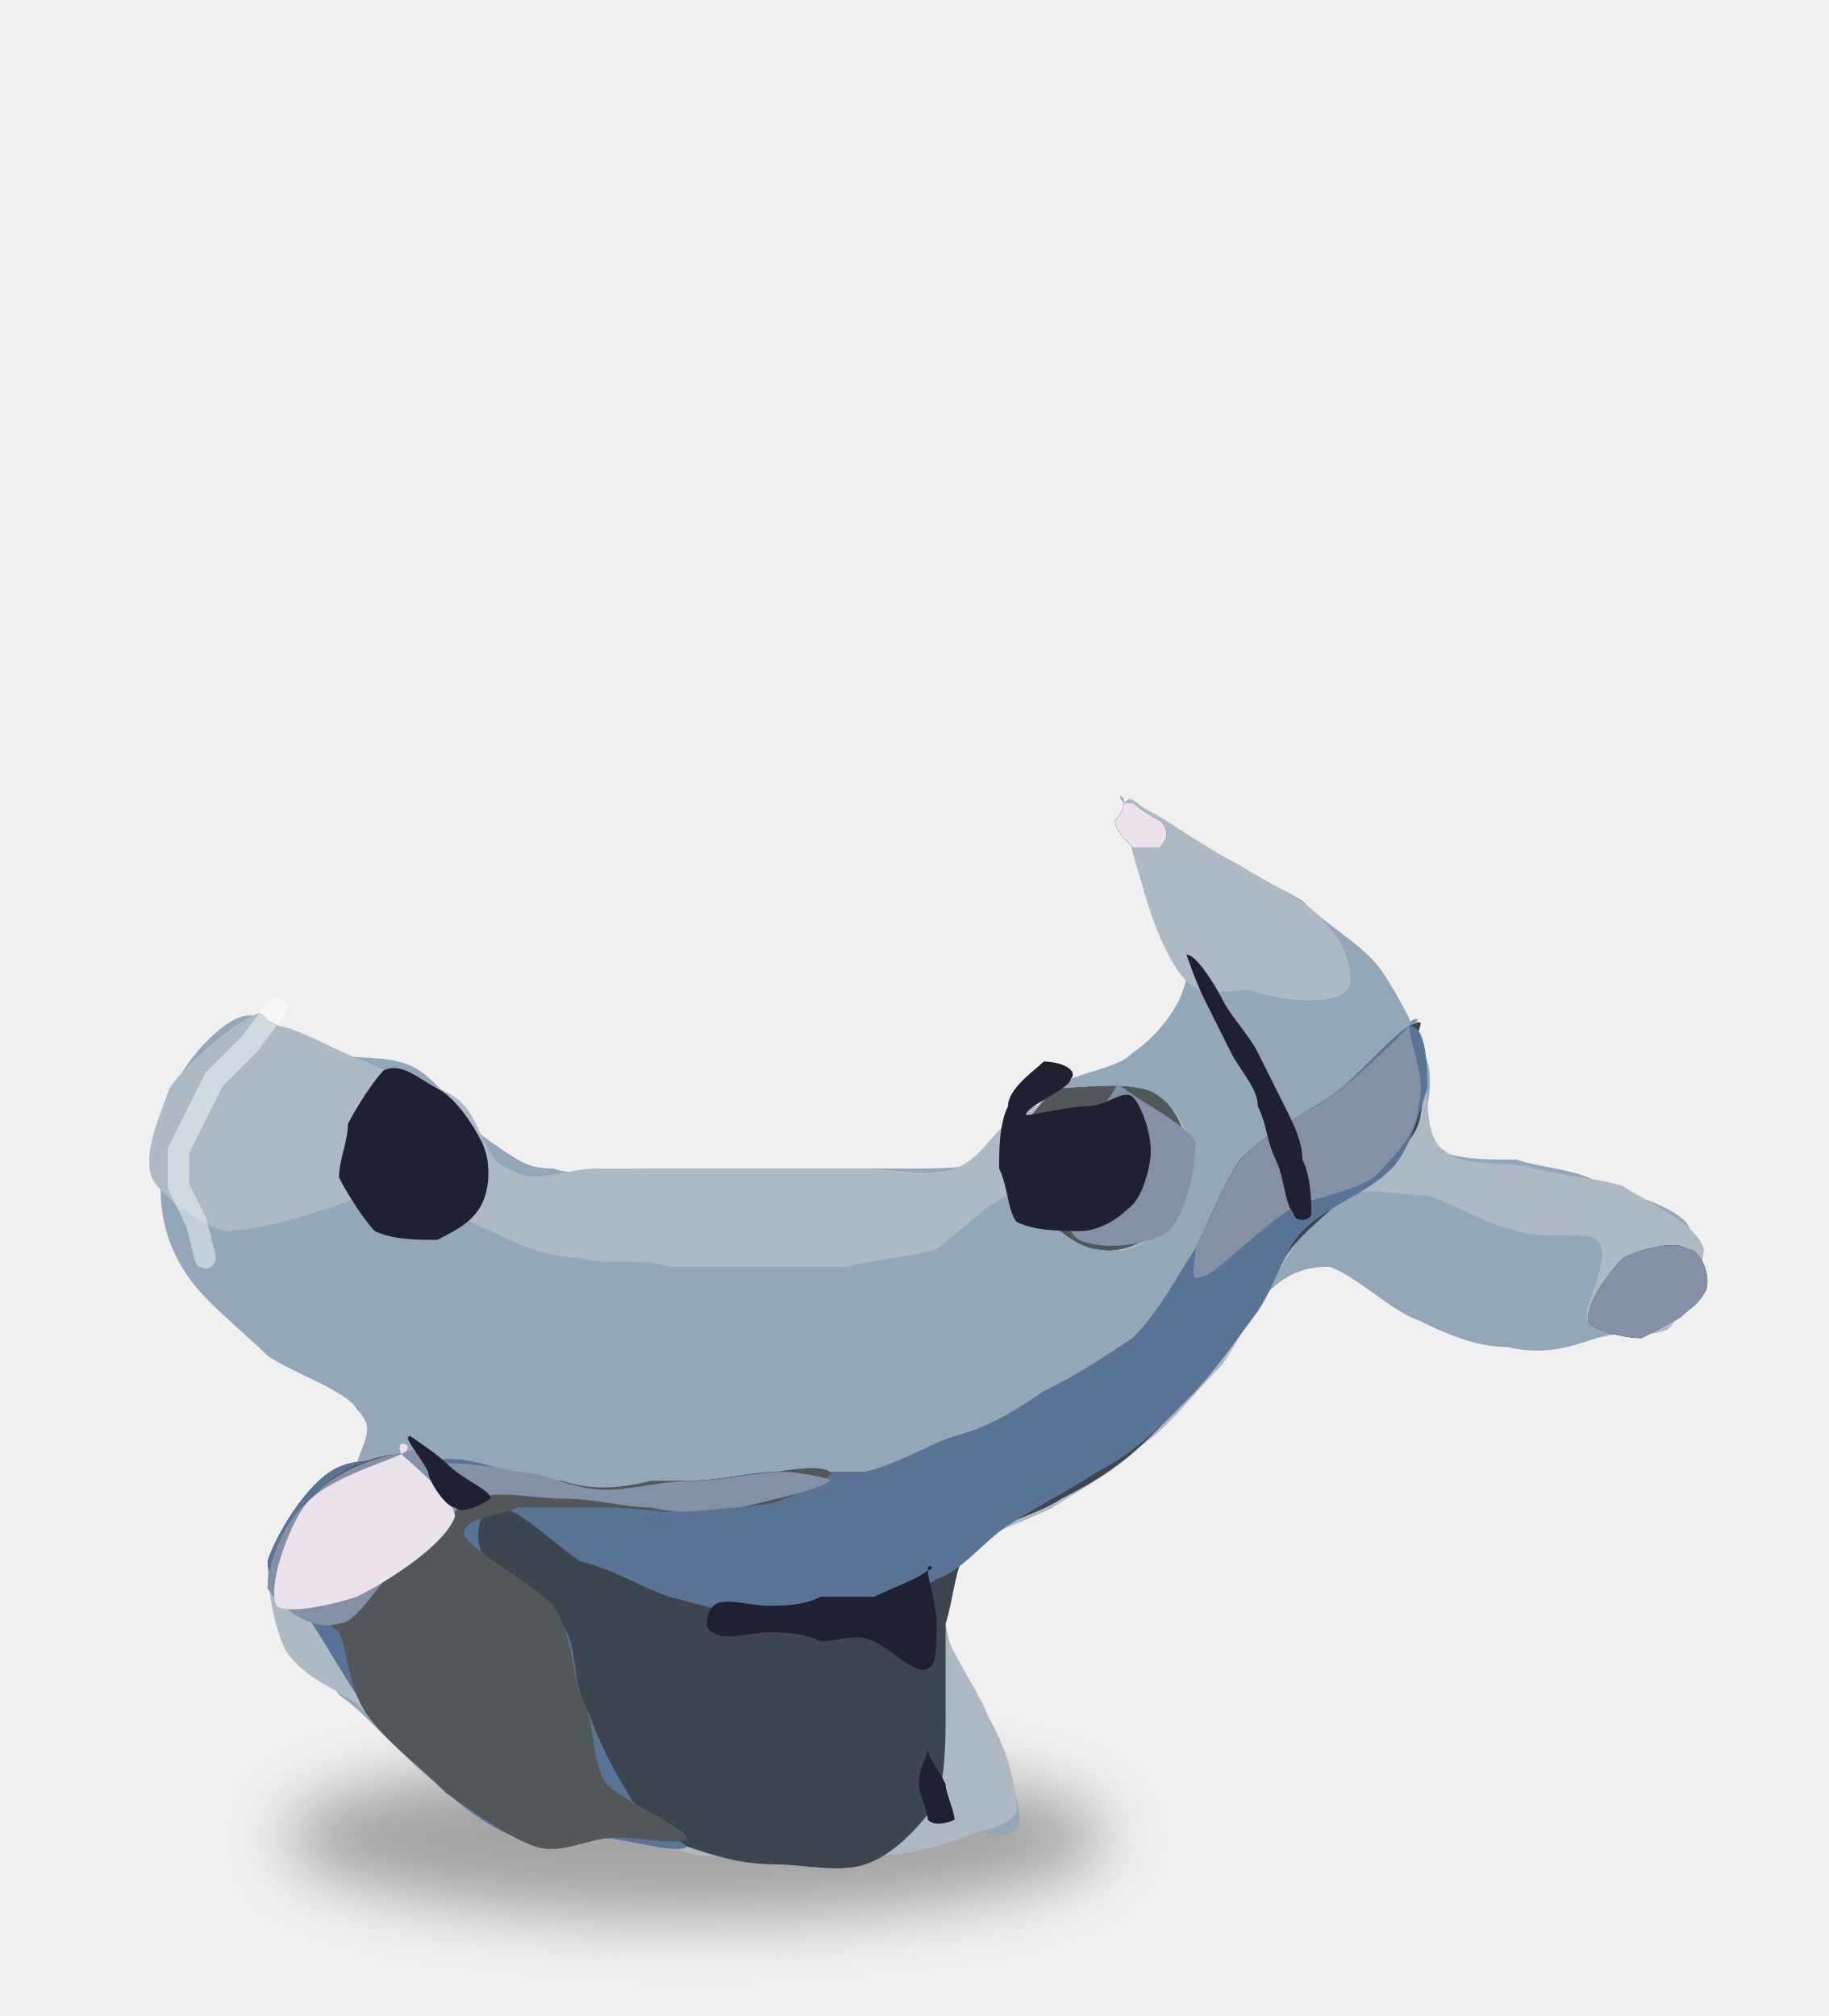
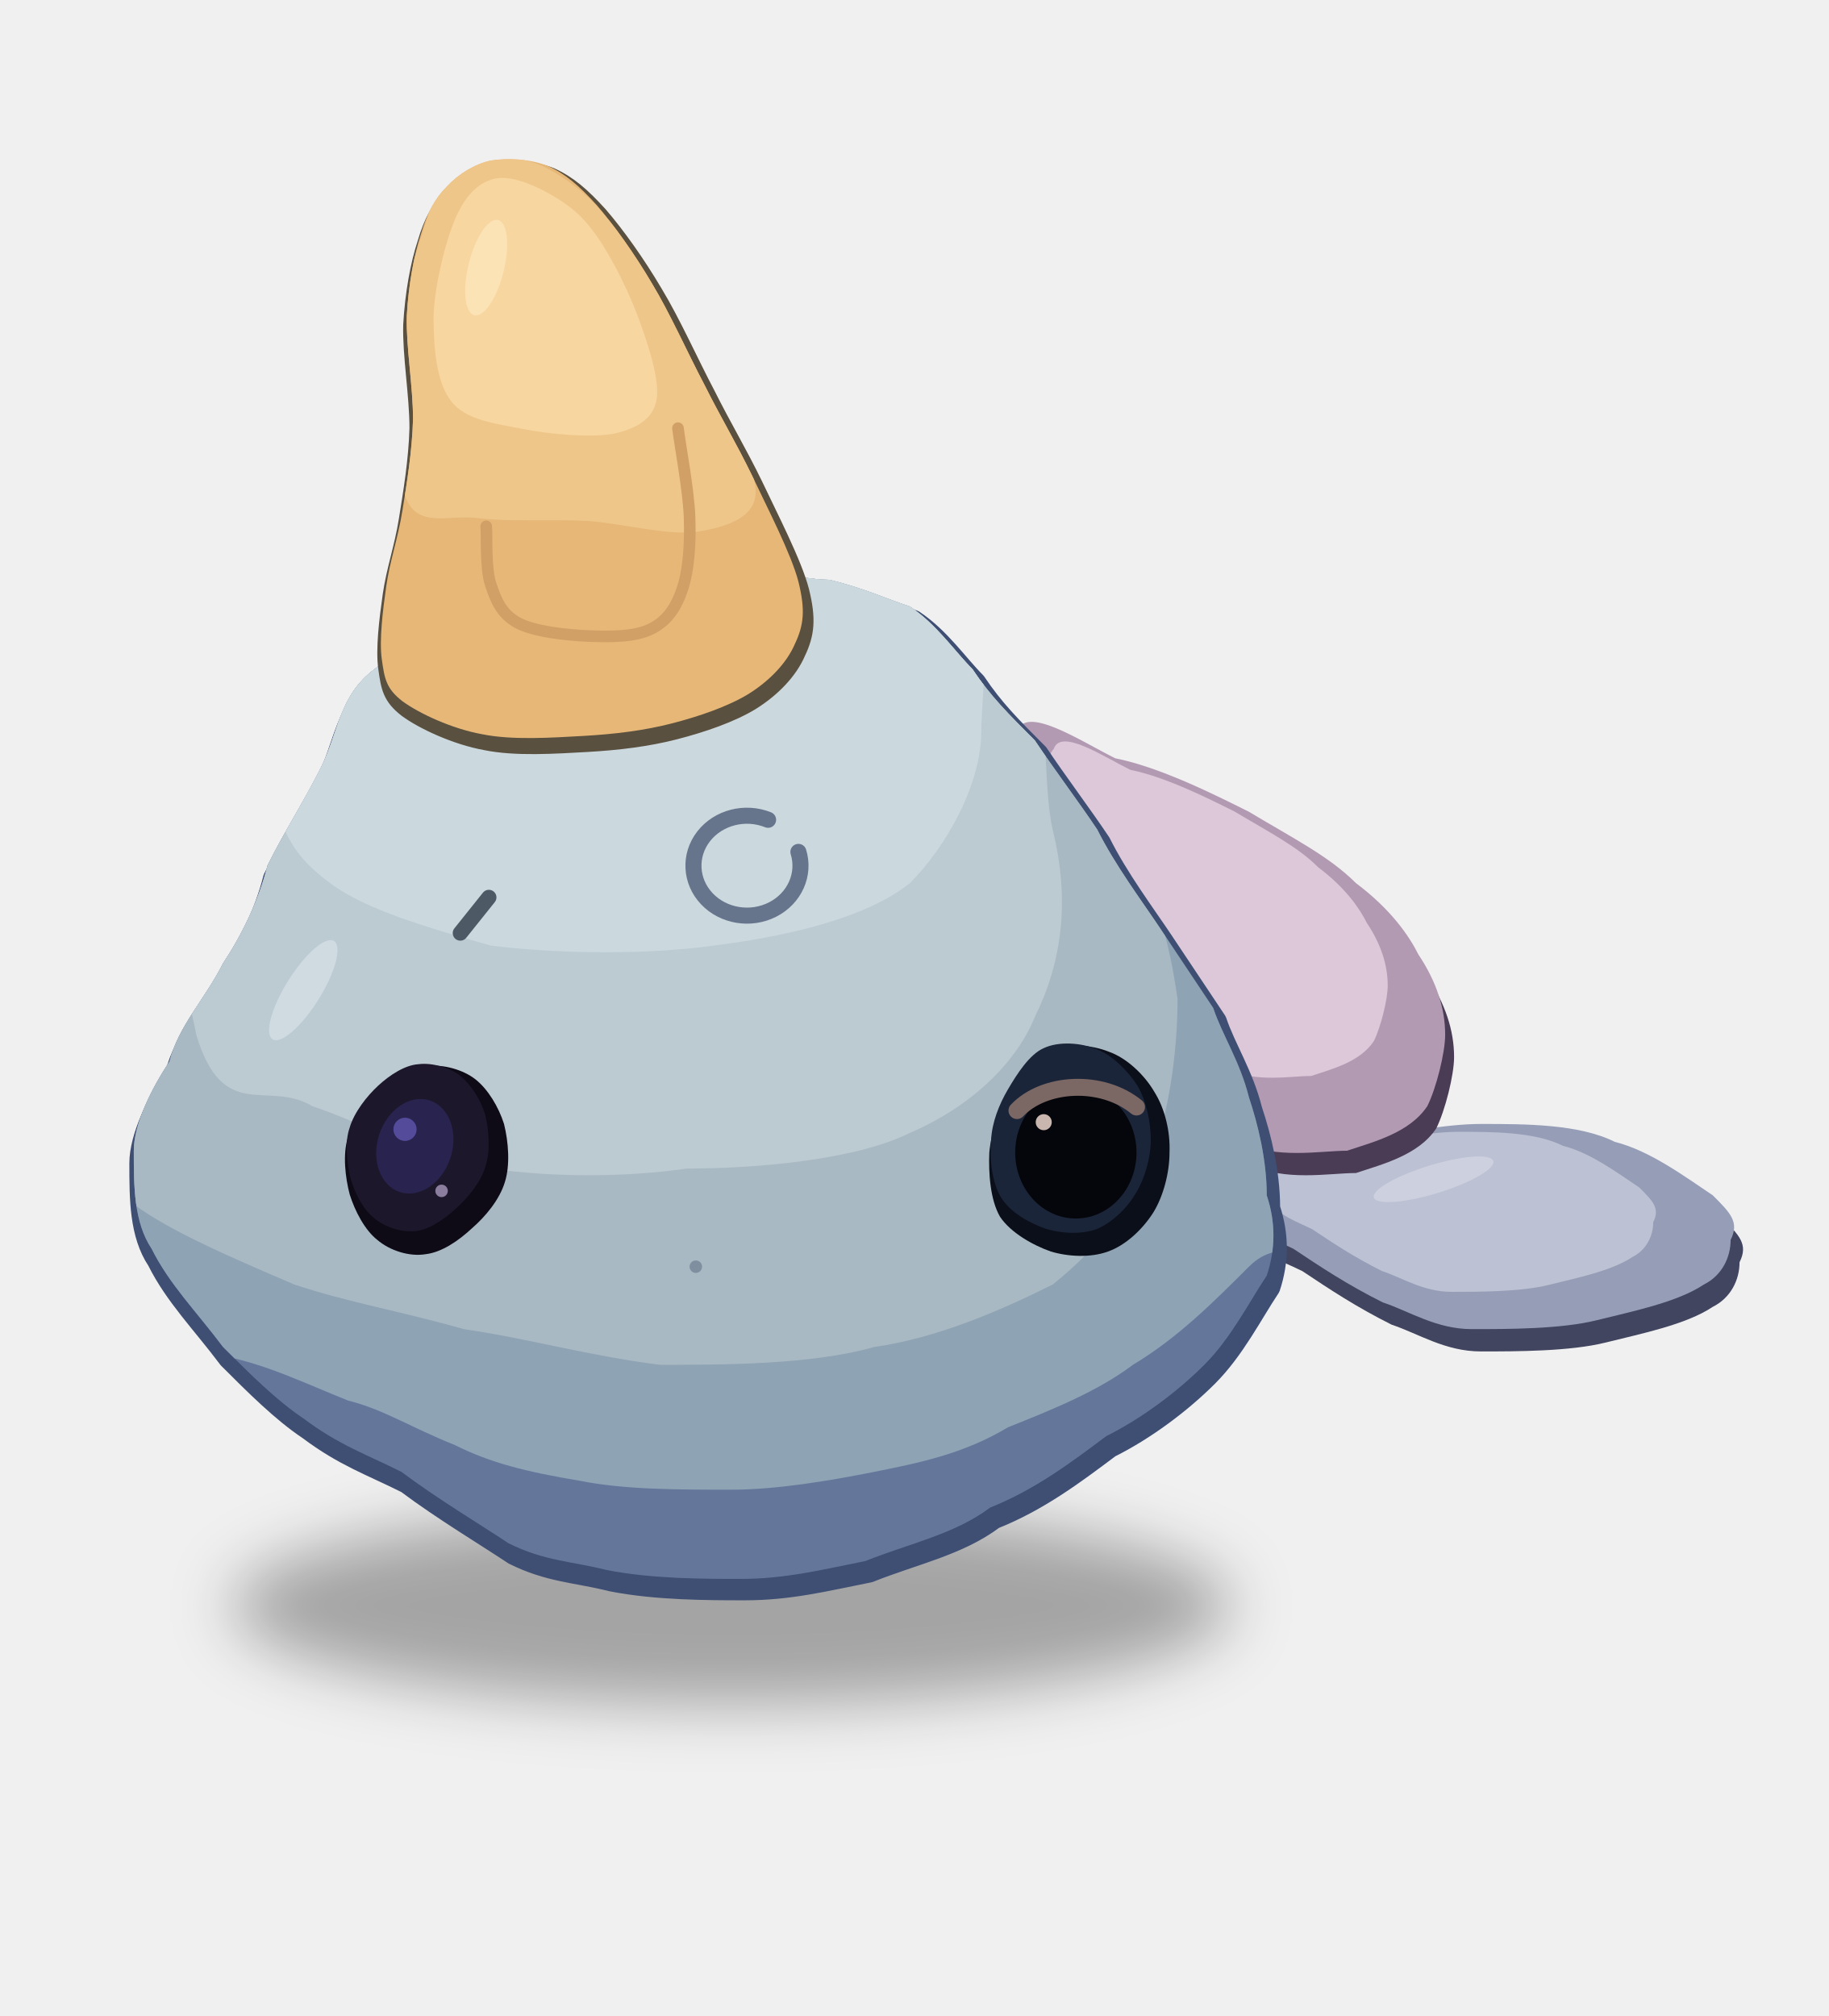
<svg xmlns="http://www.w3.org/2000/svg" viewBox="0 0 205 226" width="205" height="226">
  <defs>
    <filter id="horn-blob-blur" x="-30%" y="-100%" width="160%" height="300%">
      <feGaussianBlur stdDeviation="3.5" />
    </filter>
  </defs>
  <g id="shadow">
-     <ellipse cx="78" cy="206" rx="46" ry="9" fill="#000" opacity="0.32" filter="url(#horn-blob-blur)" />
+     <ellipse cx="82" cy="180" rx="56" ry="11" fill="#000" opacity="0.32" filter="url(#horn-blob-blur)" />
  </g>
-   <g id="body">
-     <path fill="#93a7b8" d="M126 90c1 2 1 6 2 9 1 3 5 7 5 10 0 3-3 7-6 9-2 2-6 2-9 4-2 2-4 6-7 8-2 1-6 1-9 1-3 0-6 0-10 0-3 0-6 0-10 0-3 0-6 0-10 0-3 0-7 1-10 0-3 0-4-1-7-3-3-2-5-6-8-8-3-2-7-1-10-2-4-1-7-5-10-4-3 1-7 6-8 9-2 3-2 7-1 10 0 4 1 7 3 10 2 3 6 6 9 9 3 2 9 4 10 6 2 2 1 3 0 6-2 2-7 6-9 9-1 3 0 7 1 10 1 3 4 4 6 7 3 2 6 6 9 8 3 3 7 6 10 7 3 1 6 1 9 1 3 0 6 1 10 1 3 1 6 2 10 2 3 0 6 1 10 0 3-1 7-3 10-4 3-1 6 2 8 0 1-1-1-7-2-10-1-3-4-6-5-9-1-3-2-8-1-10 1-3 6-4 9-6 3-2 7-4 10-6 4-2 7-6 10-9 3-3 4-8 7-10 2-2 4-3 7-3 3 1 7 5 10 6 4 2 7 3 10 3 4 1 7 0 10-1 4-1 9-1 10-3 2-2 2-7 0-10-2-2-6-3-9-4-3-2-7-2-10-3-4 0-8 0-10-2-1-1 1-6 0-9-1-3-3-7-5-10-2-3-6-5-9-8-3-2-7-3-10-5-3-2-8-5-10-6-1-1 0-1 0 0z" />
-     <path fill="#adb9c4" d="M158 115c-2 1-6 6-9 8-3 2-7 4-10 7-2 3-3 6-5 10-2 3-4 7-7 10-3 2-6 4-10 6-3 2-6 4-10 5-3 1-6 3-10 4-3 0-6 0-10 0-3 0-6 1-10 1-3 0-6 1-10 1-3 0-6-2-10-2-3-1-6-2-10-1-3 0-7-1-10 1-3 2-6 7-7 10 0 4 1 8 2 10 2 3 5 4 8 6 3 3 6 7 9 9 3 3 7 5 10 6 3 1 6 0 9 0 3 0 7 1 10 2 4 0 7 1 10 1 4 0 7 0 10-1 4 0 7-1 10-2 2-1 5-1 6-3 0-2-1-7-3-10-1-3-4-7-5-10 0-3 0-7 2-9 2-2 6-3 10-5 3-2 7-4 10-7 3-2 6-6 9-9 2-3 4-7 6-10 2-3 4-7 7-9 3-1 7 0 10 0 3 1 6 3 10 4 3 1 8 0 9 1 2 2-2 8-1 9 1 2 7 2 9 1 2-2 4-7 4-9-1-3-6-5-9-7-3-1-6-1-10-2-3-1-8 0-10-2-2-1-2-5-2-7-1-3 0-7-2-7zM28 114c-2 1-7 5-9 8-1 3-3 7-2 10 1 2 5 5 8 6 3 0 7-1 10-2 4-1 7-3 10-3 4 1 7 4 10 5 4 2 7 3 10 3 4 1 7 0 10 1 4 0 7 0 10 0 4 0 7 0 10 0 4-1 7-1 10-2 3-2 7-7 10-6 3 0 6 6 9 6 3 1 7-2 8-5 2-2 2-7 0-10-1-2-6-3-9-3-3 0-7 2-9 3-3 2-4 5-7 6-3 1-7 0-10 0-4 0-7 0-10 0-4 0-7 0-10 0-4 0-7 0-10 0-4 0-7 2-10 0-3-1-3-6-6-8-3-2-6-2-10-4-3-1-8-4-10-4-2-1-1-2-3-1zM126 90c0 2 1 6 2 9 1 4 3 9 5 11 2 2 4 1 7 1 3 1 9 2 11 0 1-1 0-5-2-7-2-3-7-5-10-7-4-2-8-5-10-6-2-1-2-2-3-1z" />
-     <path fill="#3d4551" d="M189 140c-1-1-5 0-7 1-2 2-4 5-4 7 0 1 4 2 6 2 2-1 6-3 7-5 1-1 0-5-2-5zM118 122c-1 2-6 6-5 9 1 3 7 9 10 9 4 1 9-3 10-6 1-3 0-9-3-11-2-2-9-1-11-1-2-1 0-2-1 0zM158 115c-2 2-6 6-9 8-3 2-7 4-10 7-2 3-3 6-5 10-2 3-4 7-7 10-3 2-6 4-10 6-3 2-6 4-10 5-3 1-6 3-10 4-3 0-6 0-10 0-3 0-6 1-10 1-3 0-6 1-10 1-3 0-6-2-10-2-3-1-6-2-10-1-3 0-7-1-10 1-3 2-6 7-7 10 0 3 4 5 5 7 2 3 3 5 5 8 2 3 5 6 8 9 3 3 7 6 10 7 3 1 6 0 9 0 3 0 6 1 10 1 3 1 6 2 10 2 3 0 7 1 10 0 3-1 6-4 8-7 1-3 1-7 1-10 0-4 0-7 0-10 1-3 1-7 3-9 2-2 7-3 10-5 4-2 7-4 10-7 3-3 6-6 9-10 2-3 3-7 6-10 2-3 5-5 8-8 2-2 6-4 7-7 1-3 0-8 0-10 0-1 1-2-1-1zM126 90c0 1-1 2-1 2 0 1 1 2 2 3 1 0 2 0 3 0 1-1 1-2 0-3 0 0-2-1-3-2 0 0 0 0-1 0z" />
-     <path fill="#5a7497" d="M189 140c-1-1-5 0-7 1-2 2-4 5-4 7 0 1 4 2 6 2 2-1 6-3 7-5 1-1 0-5-2-5zM118 122c-1 2-6 6-5 9 1 3 7 9 10 9 4 1 9-3 10-6 1-3 0-9-3-11-2-2-9-1-11-1-2-1 0-2-1 0zM158 115c-2 1-6 6-9 8-3 2-7 4-10 7-2 3-3 6-5 10-2 3-4 7-7 10-3 2-6 4-10 6-3 2-6 4-10 5-3 1-6 3-10 4-3 0-6 0-10 0-3 0-6 1-10 1-3 0-6 1-10 1-3 0-6-2-10-2-3-1-6-2-10-1-3 0-7-1-10 1-3 2-6 7-7 10 0 3 4 5 5 7 2 3 3 5 5 8 2 3 5 6 8 9 3 3 7 6 10 7 3 1 6 0 9 0 3 0 9 2 10 1 0 0-4-3-6-5-2-3-4-7-5-10-2-3-1-7-3-10-2-3-7-6-9-8-1-2 0-6 2-5 2 0 6 4 9 6 4 1 7 3 10 4 4 1 7 2 10 2 4 1 7 1 10 0 3-1 7-2 10-4 3-1 5-4 8-6 3-2 7-4 10-6 4-2 7-5 10-8 3-3 5-6 8-10 2-3 3-7 5-9 3-3 7-4 10-7 2-2 3-6 4-9 0-2 0-7-2-7zM126 90c0 1-1 2-1 2 0 1 1 2 2 3 1 0 2 0 3 0 1-1 1-2 0-3 0 0-2-1-3-2 0 0 0 0-1 0z" />
-     <path fill="#52575a" d="M45 163c-3 0-8 2-10 5-3 2-5 7-5 10 1 2 6 3 8 5 1 2 1 6 3 9 2 3 6 6 9 9 3 2 7 5 10 6 3 1 6-1 9-1 3 0 8 1 8 0 0-1-7-4-9-6-2-3-1-7-3-10-1-4-1-7-3-10-3-3-9-6-10-8 0-2 4-2 6-3 3 0 7 0 10 0 4 0 7 1 10 0 4 0 8 0 10-1 3-1 6-3 5-3-1-1-7 0-10 1-4 0-7 0-10 0-4 1-7 1-10 0-4 0-7 0-10 0-3-1-5-4-8-3zM189 140c-1-1-5 0-7 1-2 2-4 5-4 7 0 1 4 2 6 2 2-1 6-3 7-5 1-1 0-5-2-5zM118 122c-1 2-6 6-5 9 1 3 7 9 10 9 4 1 9-3 10-6 1-3 0-9-3-11-2-2-9-1-11-1-2-1 0-2-1 0zM158 115c-2 2-6 6-9 8-3 2-7 4-10 7-2 3-4 8-5 10 0 2-1 4 1 3 1 0 6-5 9-7 3-2 7-2 10-4 2-2 5-5 5-8 1-3-1-7-1-9 0-1 2-1 0 0zM126 90c0 1-1 2-1 2 0 1 1 2 2 3 1 0 2 0 3 0 1-1 1-2 0-3 0 0-2-1-3-2 0 0 0 0-1 0z" />
-     <path fill="#8390a6" d="M45 163c-2 0-8 2-10 5-3 2-5 7-5 10 1 2 5 5 8 4 2 0 4-4 7-7 2-2 5-5 8-7 3-1 7 0 10 0 4 0 7 1 10 1 4 1 7 0 10 0 4-1 9-2 10-3 1 0-3-1-5-1-3 0-7 1-10 1-4 0-7 1-10 1-4 0-7-2-10-2-4-1-8-1-10-1-2-1-1-2-3-1zM189 140c-1-1-5 0-7 1-2 2-4 5-4 7 0 1 4 2 6 2 2-1 6-3 7-5 1-1 0-5-2-5zM125 122c-1 2-5 6-6 9 0 2 0 7 2 8 2 1 7 1 10-1 2-2 3-7 3-10-1-2-7-5-8-6-2-1 0-1-1 0zM158 115c-2 2-6 6-9 8-3 2-7 4-10 7-2 3-4 8-5 10 0 2-1 4 1 3 1 0 6-5 9-7 3-2 7-2 10-4 2-2 5-5 5-8 1-3-1-7-1-9 0-1 2-1 0 0zM126 90c0 1-1 2-1 2 0 1 1 2 2 3 1 0 2 0 3 0 1-1 1-2 0-3 0 0-2-1-3-2 0 0 0 0-1 0z" />
-     <path fill="#ece2eb" d="M45 163c-2 1-9 3-11 6-2 3-4 9-3 11 1 1 6 0 9-1 4-2 10-6 11-9 0-2-5-6-6-7-1-2 2-1 0 0zM126 90c0 1-1 2-1 2 0 1 1 2 2 3 1 0 2 0 3 0 1-1 1-2 0-3 0 0-2-1-3-2 0 0 0 0-1 0z" />
+   <g id="hb-tip">
+     <g id="hb-tip-0">
+       <defs>
+         <path id="hb-tip-0-s" d="M140 131c2-2 8-3 12-3 5-1 10-2 14-2 5 0 11 0 15 2 4 1 8 4 11 6 2 2 3 3 2 5 0 2-1 4-3 5-3 2-8 3-12 4-4 1-10 1-14 1-4 0-7-2-10-3-4-2-7-4-10-6-2-1-5-2-6-4 0-1-1-4 1-5z" />
+         <clipPath id="hb-tip-0-c">
+           <use href="#hb-tip-0-s" />
+         </clipPath>
+       </defs>
+       <use href="#hb-tip-0-s" fill="#41455f" transform="translate(1.0 2.5)" />
+       <use href="#hb-tip-0-s" fill="#969db7" />
+       <g clip-path="url(#hb-tip-0-c)">
+         <use href="#hb-tip-0-s" fill="#bcc1d3" transform="matrix(.78 0 0 .78 34.0 28.6)" />
+         <ellipse cx="160.7" cy="132.2" rx="7.0" ry="1.6" fill="#cdd1df" transform="rotate(-17 160.7 132.2)" />
+       </g>
+     </g>
  </g>
-   <path id="lines" fill="#1f2132" d="M104 196c0 1-1 2-1 4 0 1 1 3 1 4 1 1 3 0 3 0 0-1-1-3-1-4-1-2-2-3-2-4 0-1 0-1 0 0zM104 176c-1 1-4 2-6 3-2 0-4 0-6 0-2 1-4 1-6 1-2 0-5-1-6 0-1 1-1 3 0 3 1 1 4 0 6 0 2 0 4 0 6 1 2 0 4-1 6 0 2 1 5 4 6 3 1 0 1-3 1-5 0-2-1-5-1-6 0-1 1 0 0 0zM46 161c-1 0 1 2 2 4 0 1 2 4 3 4 1 1 4-1 4-1 0-1-3-2-5-4-1-1-4-3-4-3zM43 120c-1 1-3 4-4 6 0 2-1 4-1 6 1 2 3 5 4 6 2 1 5 1 7 1 2-1 4-2 5-4 1-2 1-5 0-7-1-2-3-5-5-6-2-1-4-3-6-2zM117 119c-1 1-4 3-4 5-1 2-1 5-1 7 1 2 1 5 2 6 2 1 5 1 7 1 2 0 4-1 6-3 1-1 2-4 2-6 0-2-1-5-2-6-1-1-3 1-5 1-2 0-6 1-7 1 0-1 5-3 5-4 1-1-1-2-3-2zM133 107c0 0 1 3 2 5 1 2 2 4 3 6 1 2 3 4 3 6 1 2 1 4 2 6 1 2 1 5 2 6 0 1 2 1 2 0 0-1 0-4-1-6 0-2-1-4-2-6-1-2-2-4-3-6-1-2-3-4-4-6-1-2-3-5-4-5z" />
-   <path id="gloss" d="M31 113 28 117 24 121 22 125 20 129 20 133 22 137 23 141" fill="none" stroke="#fff" stroke-width="2.4" stroke-linecap="round" stroke-linejoin="round" opacity="0.45" />
+   <g id="hb-ear">
+     <g id="hb-ear-0">
+       <defs>
+         <path id="hb-ear-0-s" d="M114 82c1-3 7 1 11 3 5 1 11 4 15 6 5 3 9 5 12 8 4 3 6 6 7 8 2 3 3 6 3 9 0 2-1 6-2 8-2 3-6 4-9 5-3 0-8 1-12-1-4-2-9-6-13-10-4-5-9-12-11-18-2-6-3-16-1-18z" />
+         <clipPath id="hb-ear-0-c">
+           <use href="#hb-ear-0-s" />
+         </clipPath>
+       </defs>
+       <use href="#hb-ear-0-s" fill="#4a3c55" transform="translate(1.0 2.5)" />
+       <use href="#hb-ear-0-s" fill="#b39ab3" />
+       <g clip-path="url(#hb-ear-0-c)">
+         <use href="#hb-ear-0-s" fill="#dcc8d8" transform="matrix(.78 0 0 .78 29.2 20.0)" />
+         <ellipse cx="135.6" cy="96.7" rx="3.6" ry="3.5" fill="#dcc8d8" transform="rotate(-75 135.6 96.7)" />
+       </g>
+     </g>
+   </g>
+   <g id="hb-body">
+     <defs>
+       <path id="hb-body-s" d="M42 75c5-4 12-6 18-8 6-2 13-3 18-4 6 0 11 2 15 2 4 1 6 2 9 3 3 2 5 5 7 7 2 3 4 5 7 8 2 3 5 7 7 10 2 4 5 8 7 11 2 3 4 6 6 9 1 3 3 6 4 10 1 3 2 7 2 11 1 3 1 6 0 9-2 3-4 7-7 10-3 3-7 6-11 8-4 3-8 6-13 8-4 3-9 4-14 6-5 1-9 2-14 2-4 0-10 0-15-1-4-1-7-1-11-3-3-2-8-5-12-8-4-2-7-3-11-6-3-2-6-5-9-8-3-4-6-7-8-11-2-3-2-7-2-11 0-3 2-7 4-10 1-4 4-7 6-11 2-3 4-7 5-11 2-4 4-7 6-11 2-4 2-8 6-11z" />
+       <clipPath id="hb-body-c">
+         <use href="#hb-body-s" />
+       </clipPath>
+     </defs>
+     <use href="#hb-body-s" fill="#3f4f74" stroke="#3f4f74" stroke-width="2" stroke-linejoin="round" transform="translate(0.5 1.4)" />
+     <use href="#hb-body-s" fill="#64779b" />
+     <g clip-path="url(#hb-body-c)">
+       <path d="M4 50c26-17 132-13 157 0 24 13-8 63-11 79-4 15-6 9-10 13-4 4-8 8-13 11-4 3-9 5-14 7-5 3-10 4-15 5-5 1-11 2-16 2-6 0-12 0-17-1-6-1-10-2-14-4-5-2-8-4-12-5-5-2-9-4-14-5-6 0-17 18-20 1-4-17-27-86-1-103z" fill="#8ea3b4" />
+       <path d="M5 51c18-13 87-8 108-2 20 7 10 33 14 43 3 11 4 13 5 20 0 6-1 13-3 18-3 6-6 10-11 14-6 3-13 6-20 7-7 2-17 2-24 2-8-1-15-3-22-4-7-2-13-3-19-5-7-3-14-6-18-9-5-3-9 4-10-11-2-14-18-61 0-73z" fill="#a9b9c3" />
+       <path d="M20 60c14-10 68-5 84 1 16 5 12 23 14 32 2 8 1 15-2 21-2 5-7 10-14 13-6 3-17 4-25 4-7 1-15 1-22 0-7-1-14-5-20-7-5-3-10 2-13-8-2-11-15-47-2-56z" fill="#bccad2" />
+       <path d="M30 66c11-4 56-7 70-4 13 2 10 14 10 20 0 6-4 13-8 17-5 4-14 6-22 7-7 1-17 1-25 0-7-2-14-4-18-7-4-3-5-5-7-11-1-5-12-17 0-22z" fill="#cbd8de" />
+       <ellipse cx="34" cy="111" rx="6.5" ry="2" fill="#cfdbe1" transform="rotate(-58 34 111)" />
+     </g>
+   </g>
+   <g id="hb-horn">
+     <defs>
+       <path id="hb-horn-s" d="M55 18c1.9-0.3 4.4-0.2 6.4 0.6 2 0.9 3.5 2.2 5.5 4.4 1.9 2.2 4.2 5.4 6.2 8.8 2 3.3 4 7.8 5.9 11.4 1.8 3.6 3.5 6.4 5.3 10.1 1.7 3.6 4.4 8.8 5.2 11.9 0.8 3.2 0.6 4.9-0.4 7-0.9 2.1-2.8 4.1-5.2 5.6-2.3 1.4-5.5 2.5-8.6 3.3-3.1 0.8-6.4 1.2-9.9 1.4-3.6 0.2-8 0.5-11.4-0.2-3.3-0.6-7-2.3-8.9-3.7-1.8-1.4-2-2.5-2.3-4.7-0.3-2.1 0.1-5.4 0.5-8.2 0.4-2.8 1.3-5.3 1.8-8.4 0.5-3.1 1.1-6.7 1.2-10.3 0-3.7-0.8-8.2-0.7-11.6 0.2-3.5 0.8-6.8 1.6-9.2 0.7-2.4 1.6-4 2.9-5.3 1.3-1.4 3.1-2.5 4.9-2.9z" />
+       <clipPath id="hb-horn-c">
+         <use href="#hb-horn-s" />
+       </clipPath>
+     </defs>
+     <use href="#hb-horn-s" fill="#5a5040" stroke="#5a5040" stroke-width="1.6" stroke-linejoin="round" transform="translate(0.4 1)" />
+     <use href="#hb-horn-s" fill="#e6b777" />
+     <g clip-path="url(#hb-horn-c)">
+       <path d="M55.4 17.9c1.8-0.3 3.5-0.1 5.4 0.7 1.8 0.9 3.9 2.2 6 4.4 2 2.2 4.4 5.4 6.4 8.6 2.1 3.3 4.2 7.1 6.1 11 1.9 4 5.6 9.9 5.4 12.7-0.1 2.8-3.4 3.8-6.5 4.3-3.1 0.5-8.3-0.9-12.3-1.2-4.1-0.2-8.8 0.1-12.2-0.3-3.4-0.5-6.9 1.3-8.3-2.5-1.4-3.7-0.4-15.3 0-20.3 0.3-4.9 1.3-7 2.1-9.6 0.8-2.5 1.2-4.3 2.5-5.6 1.3-1.3 3.7-2 5.4-2.2z" fill="#efc68a" />
+       <path d="M55.2 20.1c1.6-0.5 3.8 0.3 5.6 1.2 1.9 1 3.9 2.2 5.6 4.5 1.8 2.3 3.8 6.3 5 9.4 1.2 3.2 2.6 7.4 2.2 9.6-0.4 2.2-2.2 3.2-4.7 3.8-2.5 0.5-7.2 0.1-10.2-0.5-3.1-0.6-6.5-1-8.1-3.1-1.7-2.1-2-6.1-2-9.5 0.1-3.4 1.3-8.3 2.4-10.9 1.1-2.6 2.5-4 4.2-4.5z" fill="#f7d6a0" />
+       <path d="M54.5 59c0.1 1.1-0.1 4.7 0.5 6.5 0.6 1.8 1.2 3.3 3 4.3 1.8 1 5.5 1.4 8 1.5 2.5 0.1 5.2 0.1 7-0.8 1.8-0.9 2.8-2.4 3.5-4.5 0.7-2.1 0.9-5 0.8-8-0.1-3-1.1-8.3-1.3-10" fill="none" stroke="#d0a066" stroke-width="1.3" stroke-linecap="round" stroke-linejoin="round" />
+       <ellipse cx="54.5" cy="30" rx="2" ry="5.5" fill="#fbe3b6" transform="rotate(14 54.5 30)" />
+     </g>
+   </g>
+   <g id="hb-marks" fill="none" stroke-linecap="round">
+     <path d="M89.5 95.5a6 5.6 0 1 1-3.4-3.6" stroke="#66748c" stroke-width="1.8" />
+     <path d="M51.6 104.6l3.2-4" stroke="#4e5966" stroke-width="1.7" />
+     <circle cx="78" cy="142" r="0.7" fill="#7f8fa0" stroke="none" />
+   </g>
+   <g id="hb-eyes">
+     <g id="eye-0">
+       <path fill="#0e0b17" d="M56.6 132.5c-0.6 2-2.2 3.9-3.7 5.2-1.5 1.4-3.4 2.7-5.2 2.9-1.8 0.3-4-0.4-5.4-1.6-1.4-1.1-2.5-3.2-3.1-5.1-0.5-1.9-0.8-4.5-0.2-6.4 0.5-2 2.2-4 3.7-5.3 1.4-1.3 3.4-2.5 5.2-2.7 1.8-0.2 4 0.4 5.4 1.5 1.4 1.1 2.6 3.1 3.2 5 0.5 2 0.7 4.6 0.1 6.5z" />
+       <path fill="#1d172c" d="M54.4 130.8c-0.5 1.7-1.9 3.4-3.2 4.6-1.3 1.2-3 2.4-4.5 2.6-1.6 0.2-3.5-0.4-4.7-1.4-1.3-1-2.2-2.8-2.7-4.5-0.4-1.7-0.7-4-0.1-5.7 0.5-1.7 1.9-3.5 3.2-4.7 1.3-1.2 3-2.3 4.5-2.4 1.6-0.2 3.5 0.4 4.7 1.3 1.2 1 2.3 2.7 2.8 4.4 0.4 1.7 0.6 4.1 0 5.8z" />
+       <g>
+         <ellipse cx="46.5" cy="128.5" rx="4.2" ry="5.4" fill="#29234f" transform="rotate(18 46.5 128.5)" />
+         <circle cx="45.4" cy="126.6" r="1.3" fill="#544c9a" />
+         <circle cx="49.5" cy="133.5" r="0.7" fill="#8a7d9e" />
+       </g>
+     </g>
+     <g id="eye-1">
+       <path fill="#0b0f1a" d="M131.1 129.2c0 2.3-0.7 4.9-1.8 6.7-1.2 1.9-3.1 3.7-5.1 4.4-1.9 0.7-4.4 0.6-6.4 0-2-0.7-4.5-2.1-5.7-3.9-1.1-1.9-1.3-4.9-1.2-7.2 0.2-2.3 1.1-4.5 2.2-6.4 1.1-1.9 2.7-4.3 4.5-5.1 1.9-0.8 4.7-0.6 6.7 0.2 2 0.7 4 2.6 5.1 4.5 1.2 1.9 1.8 4.5 1.7 6.8z" />
+       <path fill="#1b2539" d="M129 127.8c0 2-0.7 4.4-1.7 6-1 1.7-2.7 3.3-4.4 4-1.7 0.6-4 0.5-5.8-0.1-1.7-0.6-3.9-1.8-4.9-3.5-1-1.6-1.3-4.4-1.1-6.4 0.1-2 0.9-4 1.9-5.7 1-1.7 2.4-3.9 4-4.6 1.7-0.8 4.2-0.6 5.9 0.1 1.8 0.7 3.5 2.4 4.6 4.1 1 1.7 1.5 4.1 1.5 6.1z" />
+       <g>
+         <ellipse cx="120.6" cy="129.2" rx="6.8" ry="7.4" fill="#05060b" />
+         <path d="M114 124.5c3-3.2 9.5-3.6 13.4-0.4" fill="none" stroke="#7b6764" stroke-width="1.9" stroke-linecap="round" />
+         <circle cx="117" cy="125.8" r="0.9" fill="#c9b6ae" />
+       </g>
+     </g>
+   </g>
</svg>
